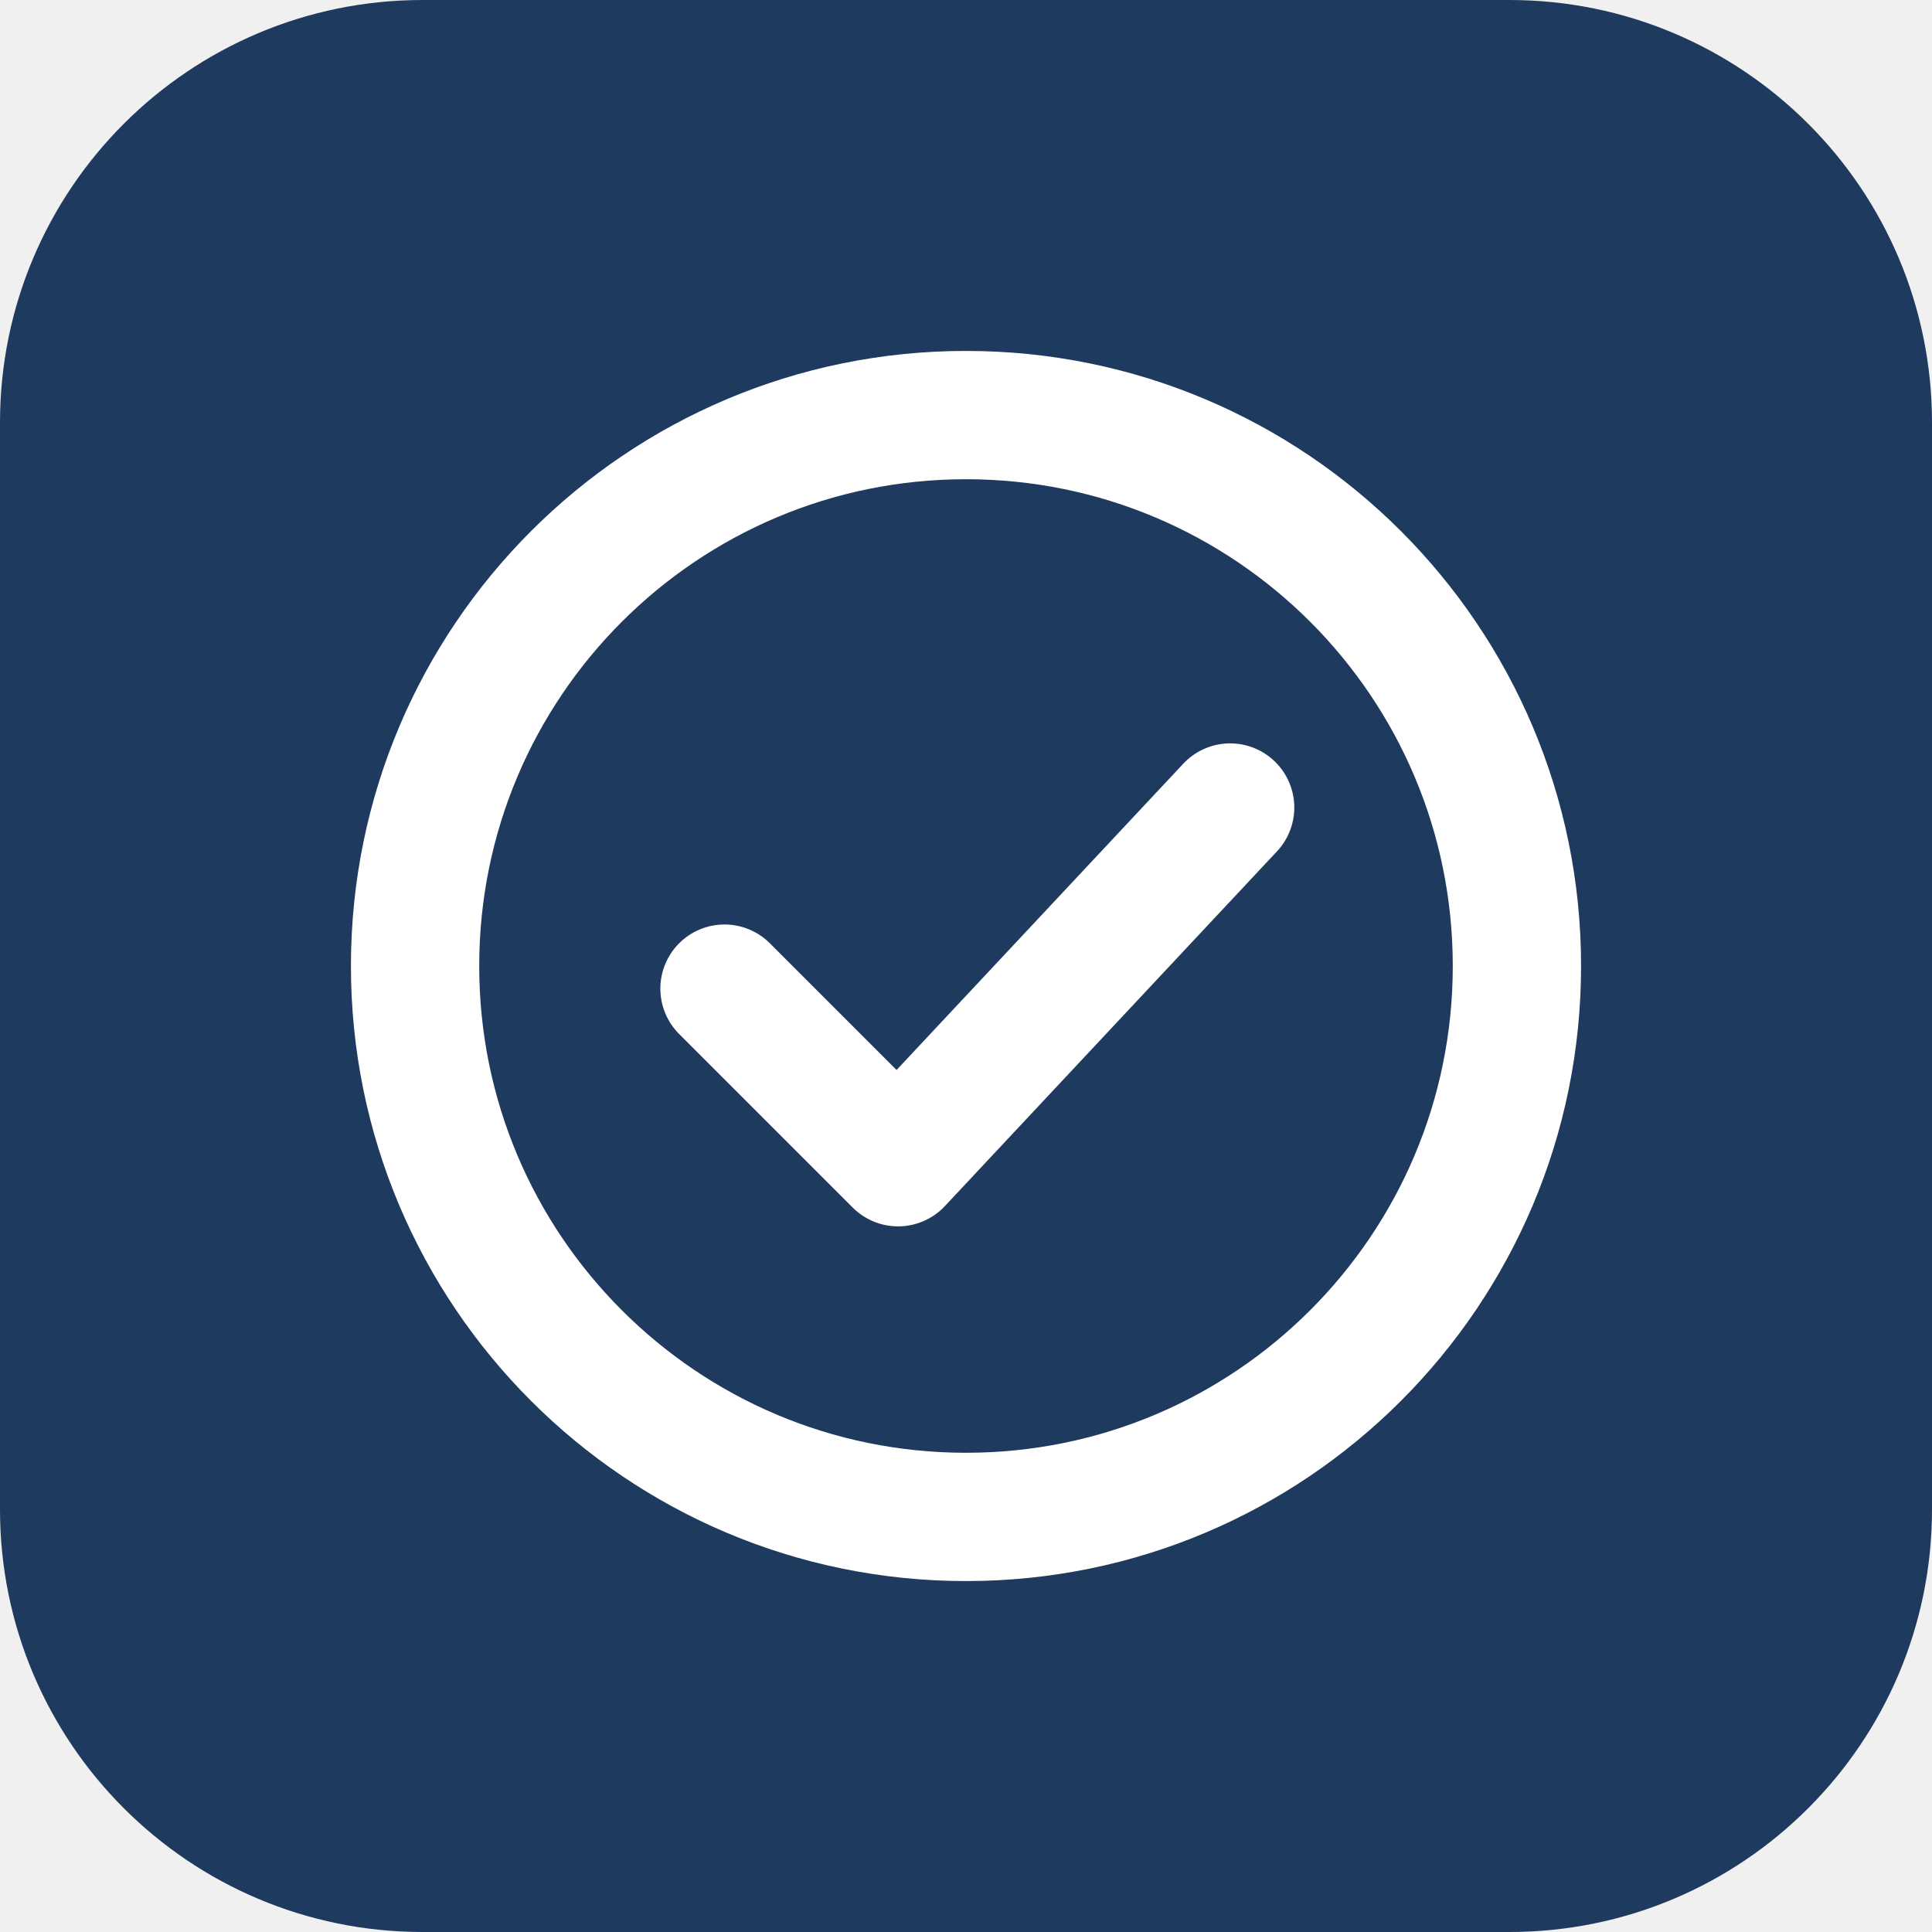
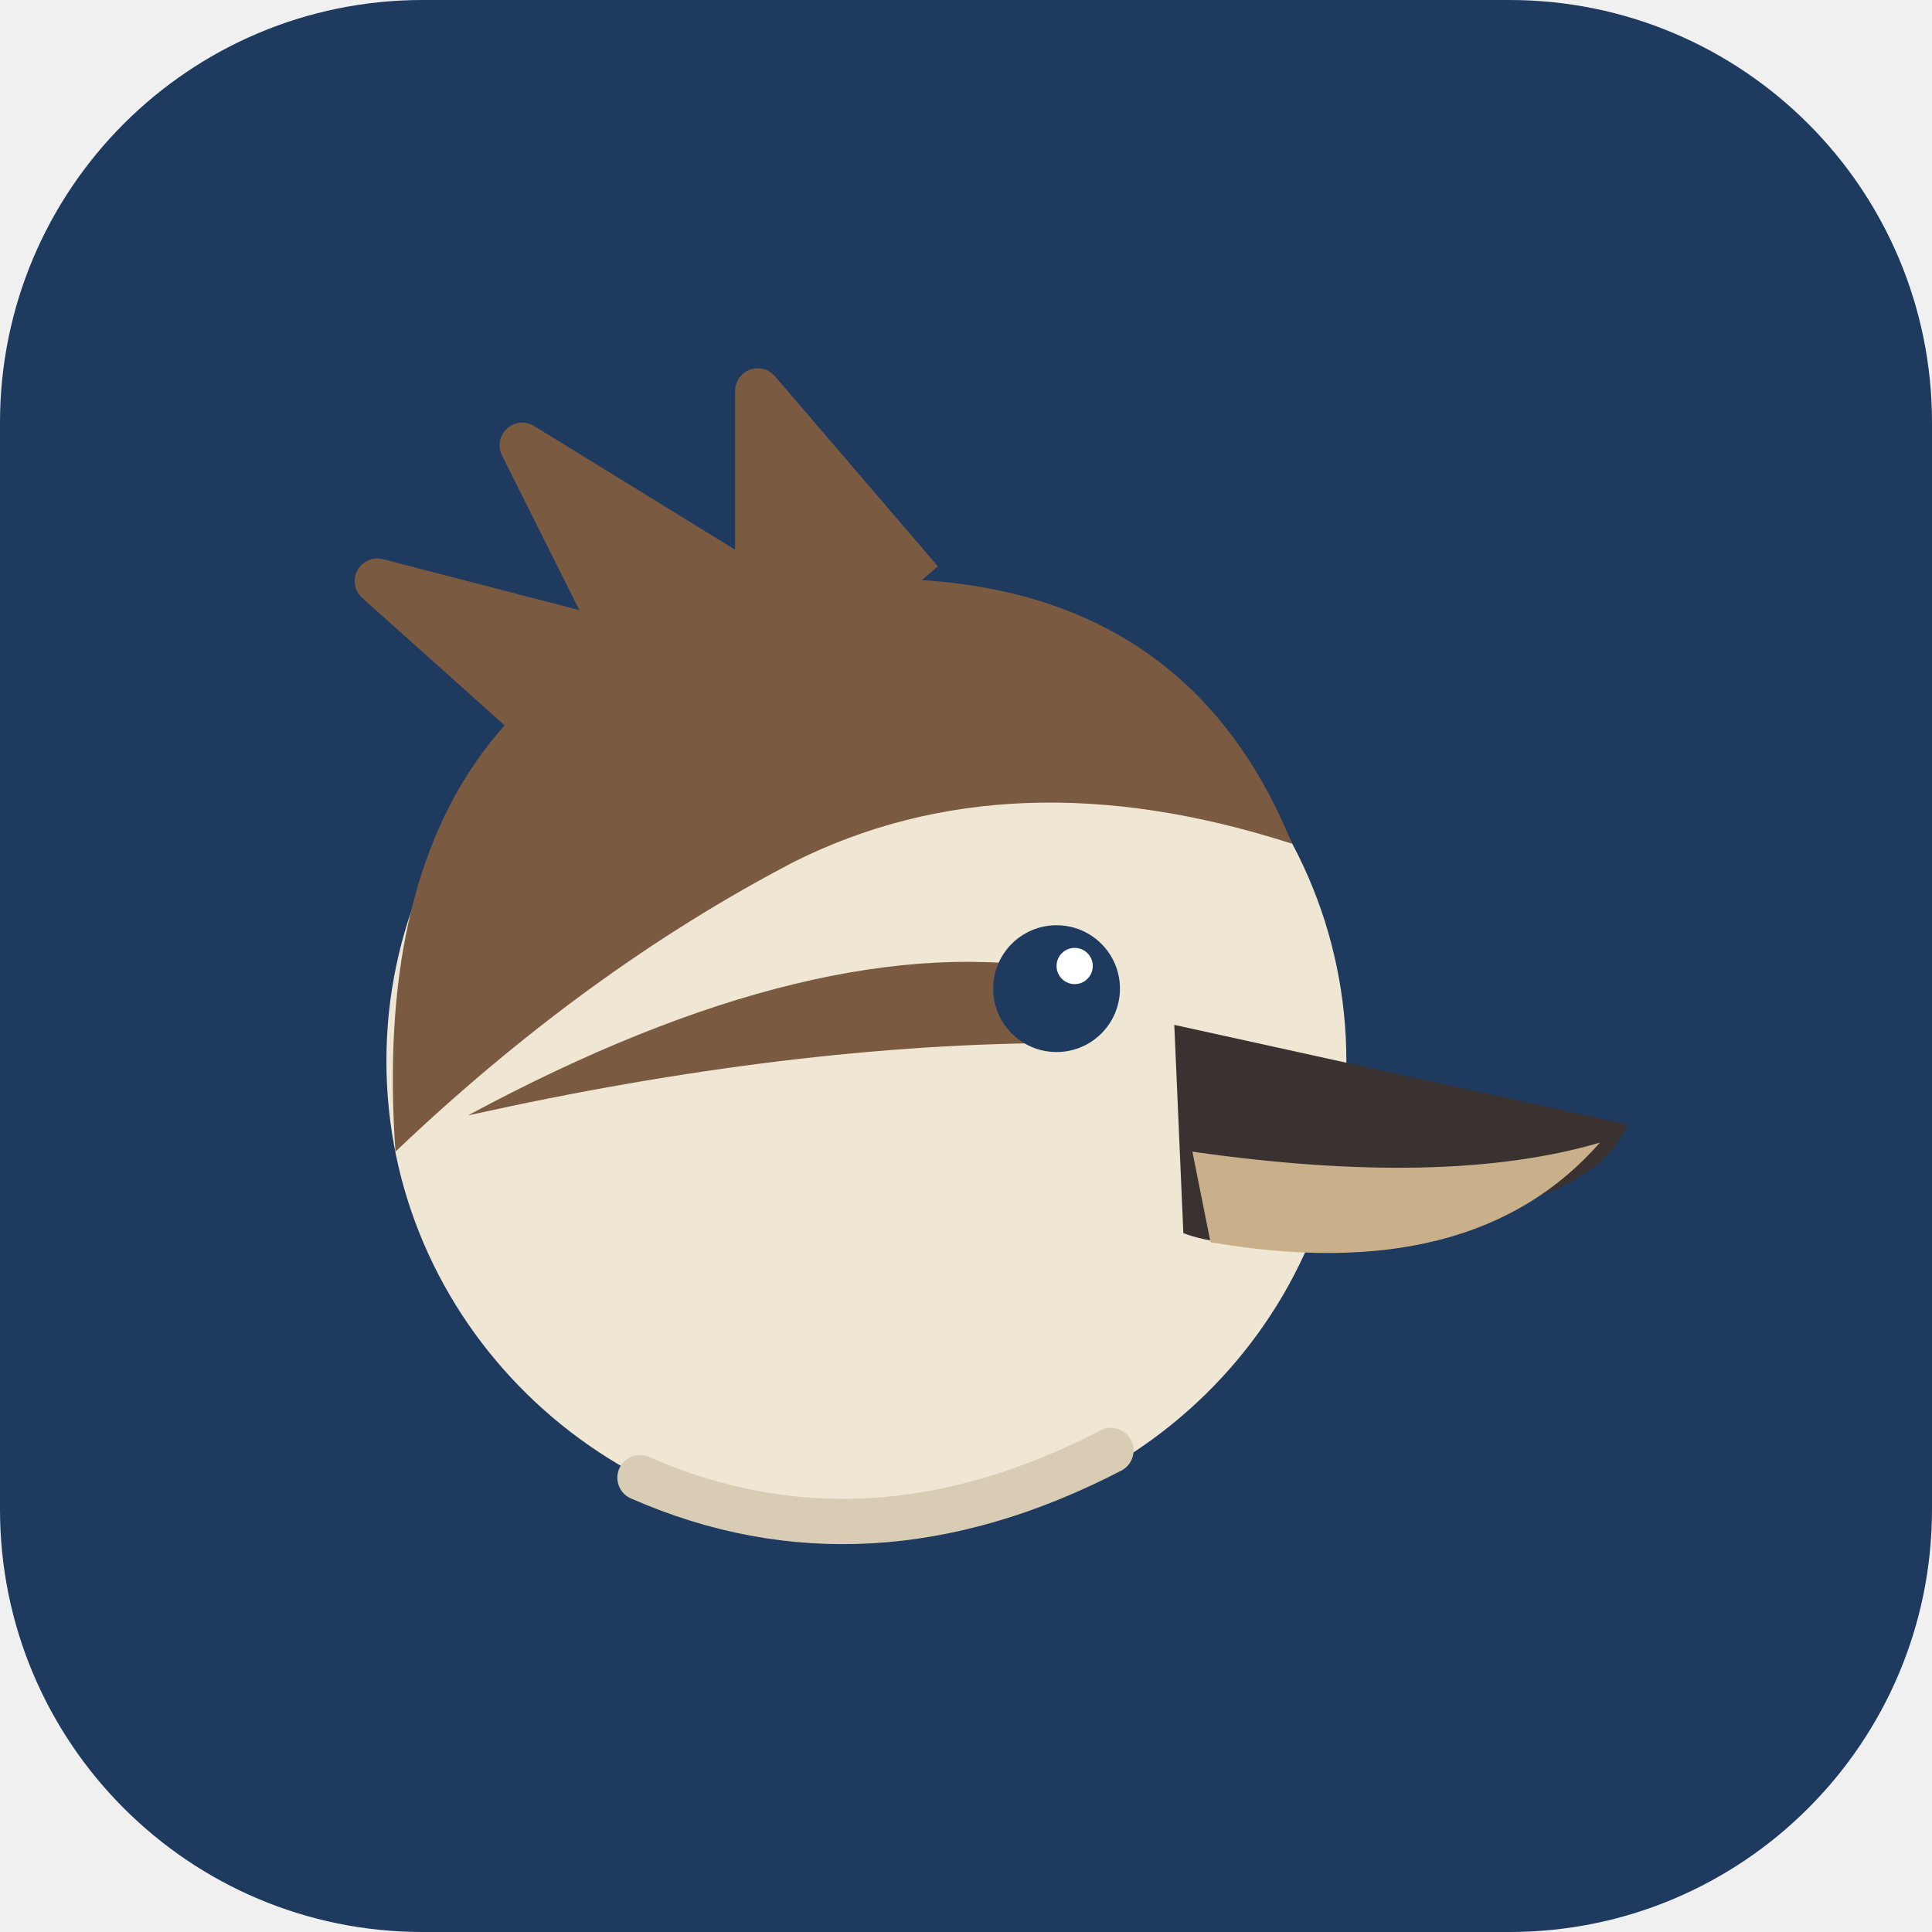
<svg xmlns="http://www.w3.org/2000/svg" viewBox="0 0 512 512">
  <rect width="512" height="512" rx="112" fill="#1e3a5f" />
-   <circle cx="256" cy="256" r="146" fill="none" stroke="#ffffff" stroke-width="34" />
-   <path d="M192 262 L238 308 L326 214" fill="none" stroke="#ffffff" stroke-width="34" stroke-linecap="round" stroke-linejoin="round" />
+   <svg x="76" y="70" width="360" height="384" viewBox="0 0 300 320">
+     <path d="M58 104 L20 70 L74 84 L52 40 L104 72 L104 28 L140 70" fill="#7a5a40" stroke="#7a5a40" stroke-width="10" stroke-linejoin="round" />
+     <ellipse cx="128" cy="176" rx="106" ry="104" stroke-width="28" fill="#efe6d3" />
+     <path d="M24 196 Q16 82 118 70 Q196 64 222 128 Q160 108 112 132 Q66 156 24 196 Z" fill="#7a5a40" />
+     <path d="M172 156 Q118 146 40 188 Q112 172 172 172 Z" fill="#7a5a40" />
+     <circle cx="170" cy="160" r="14" fill="#1e3a5f" />
+     <circle cx="174" cy="155" r="4" fill="#ffffff" />
+     <path d="M196 168 L296 190 Q290 206 252 212 Q214 220 198 214 Z" stroke-width="18" stroke-linejoin="round" fill="#3a3230" />
+     <path d="M200 196 Q256 204 290 194 Q262 226 204 216 Z" fill="#c9b08a" />
+     <path d="M78 268 Q128 290 182 262" stroke="#d8ccb4" stroke-width="10" stroke-linecap="round" fill="none" />
+   </svg>
</svg>
